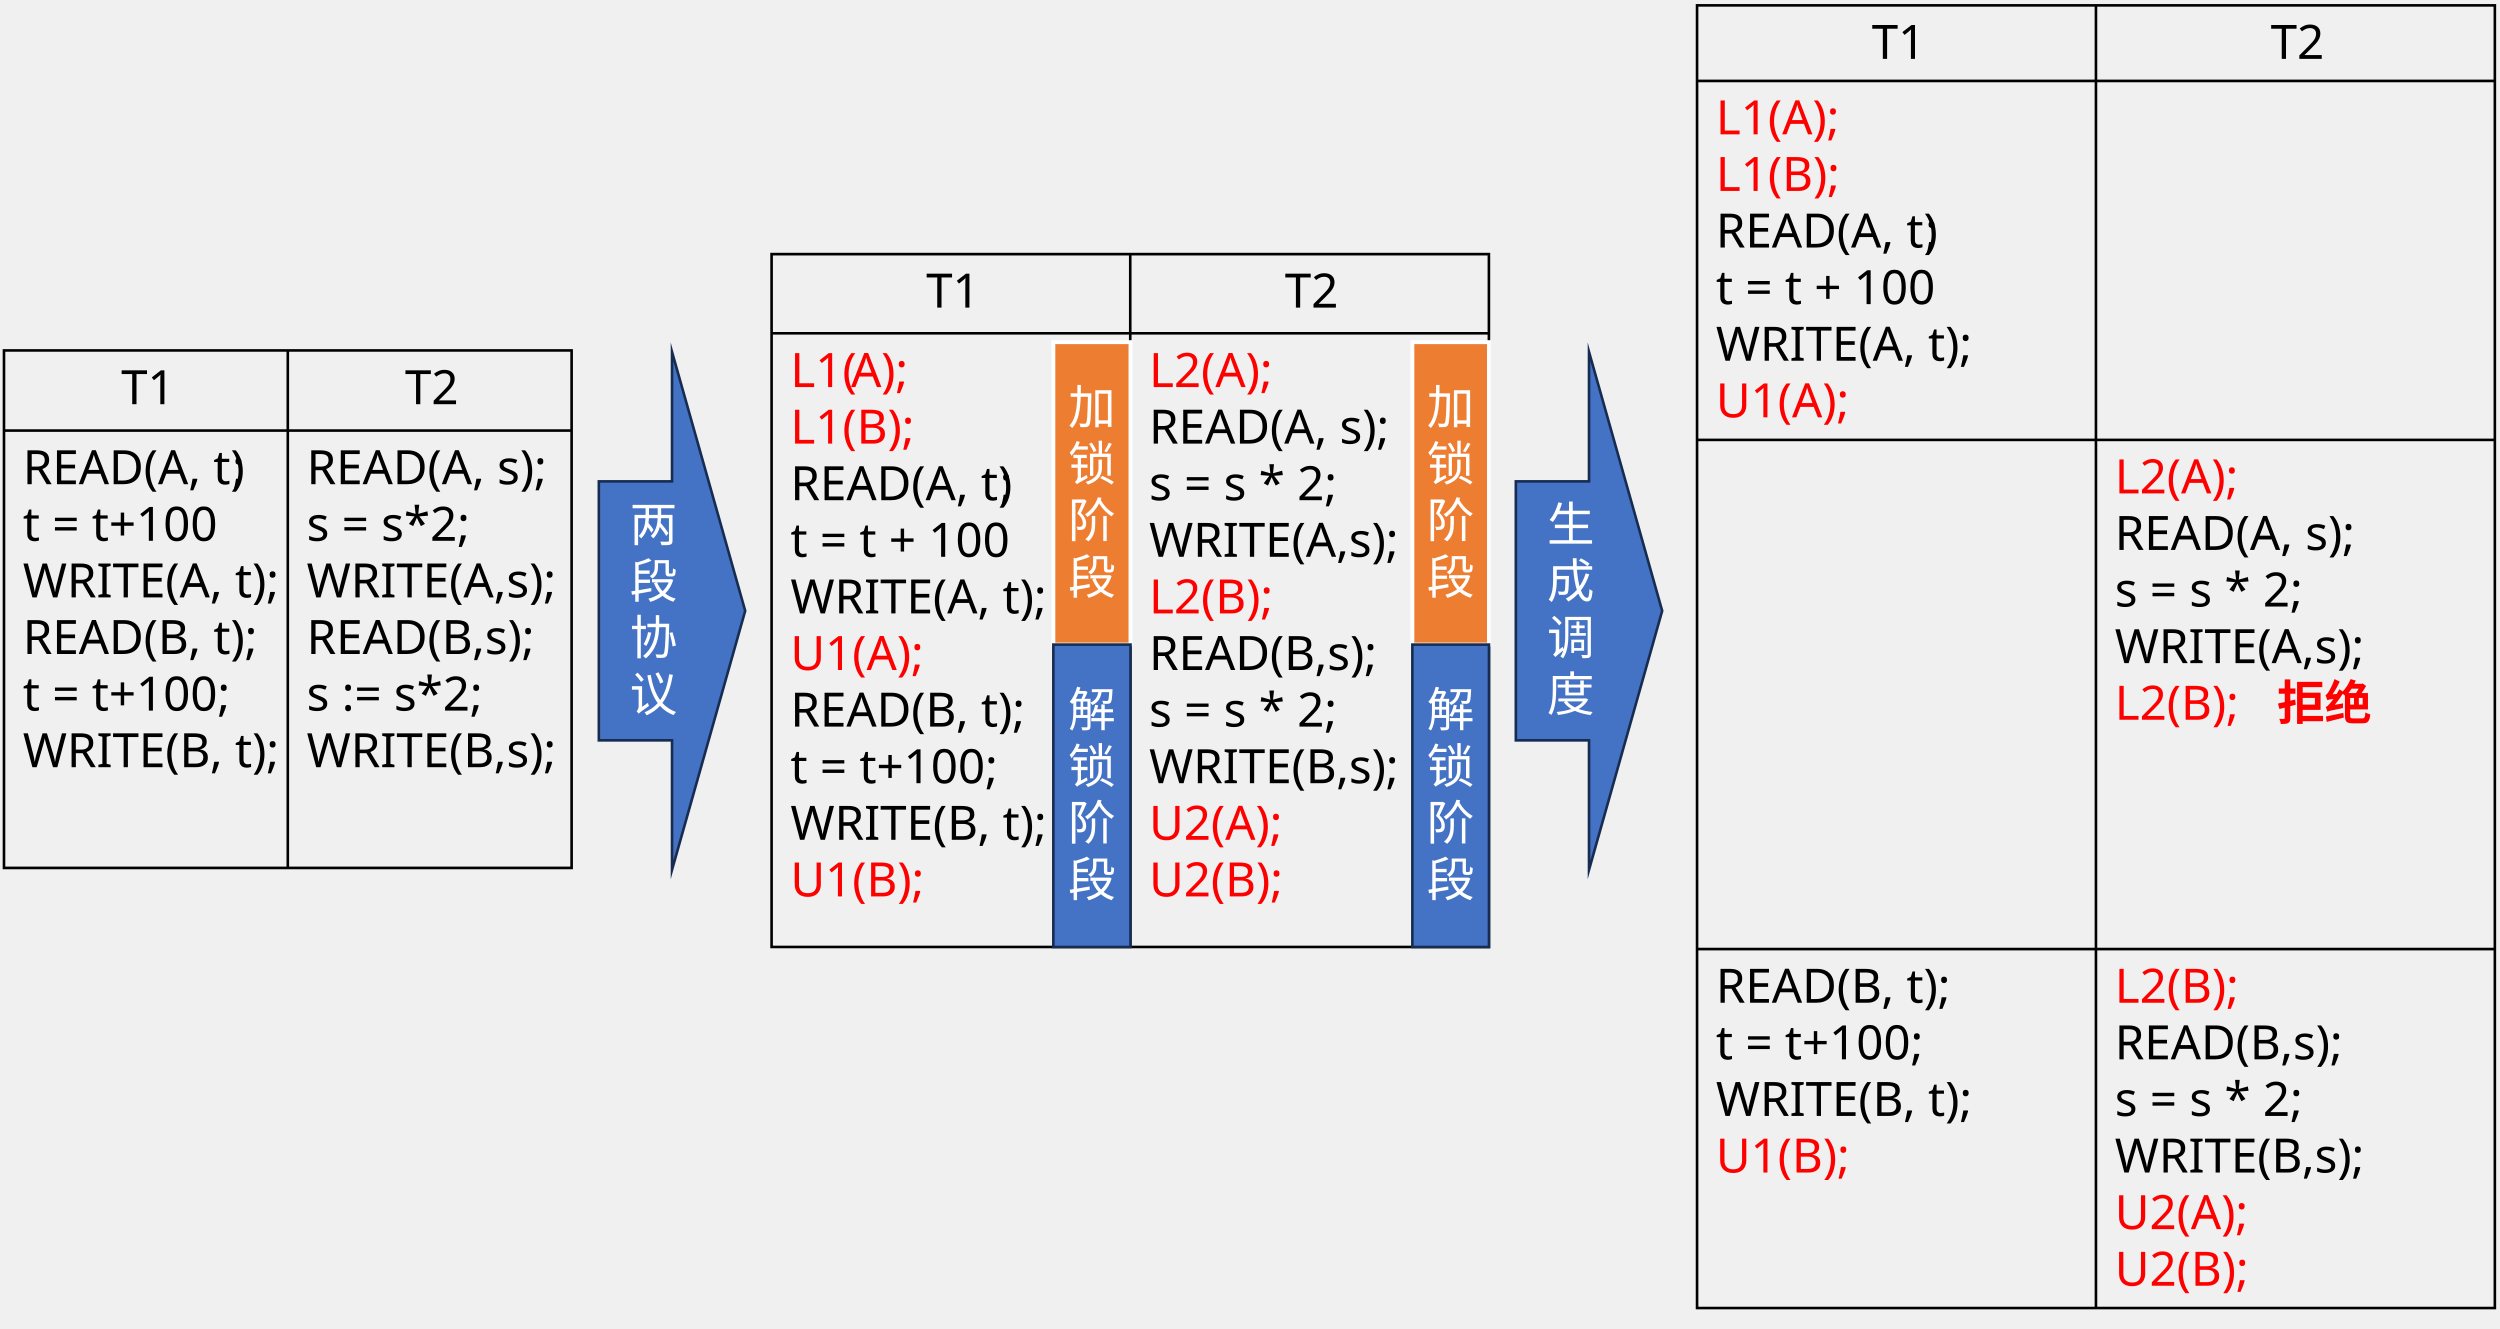
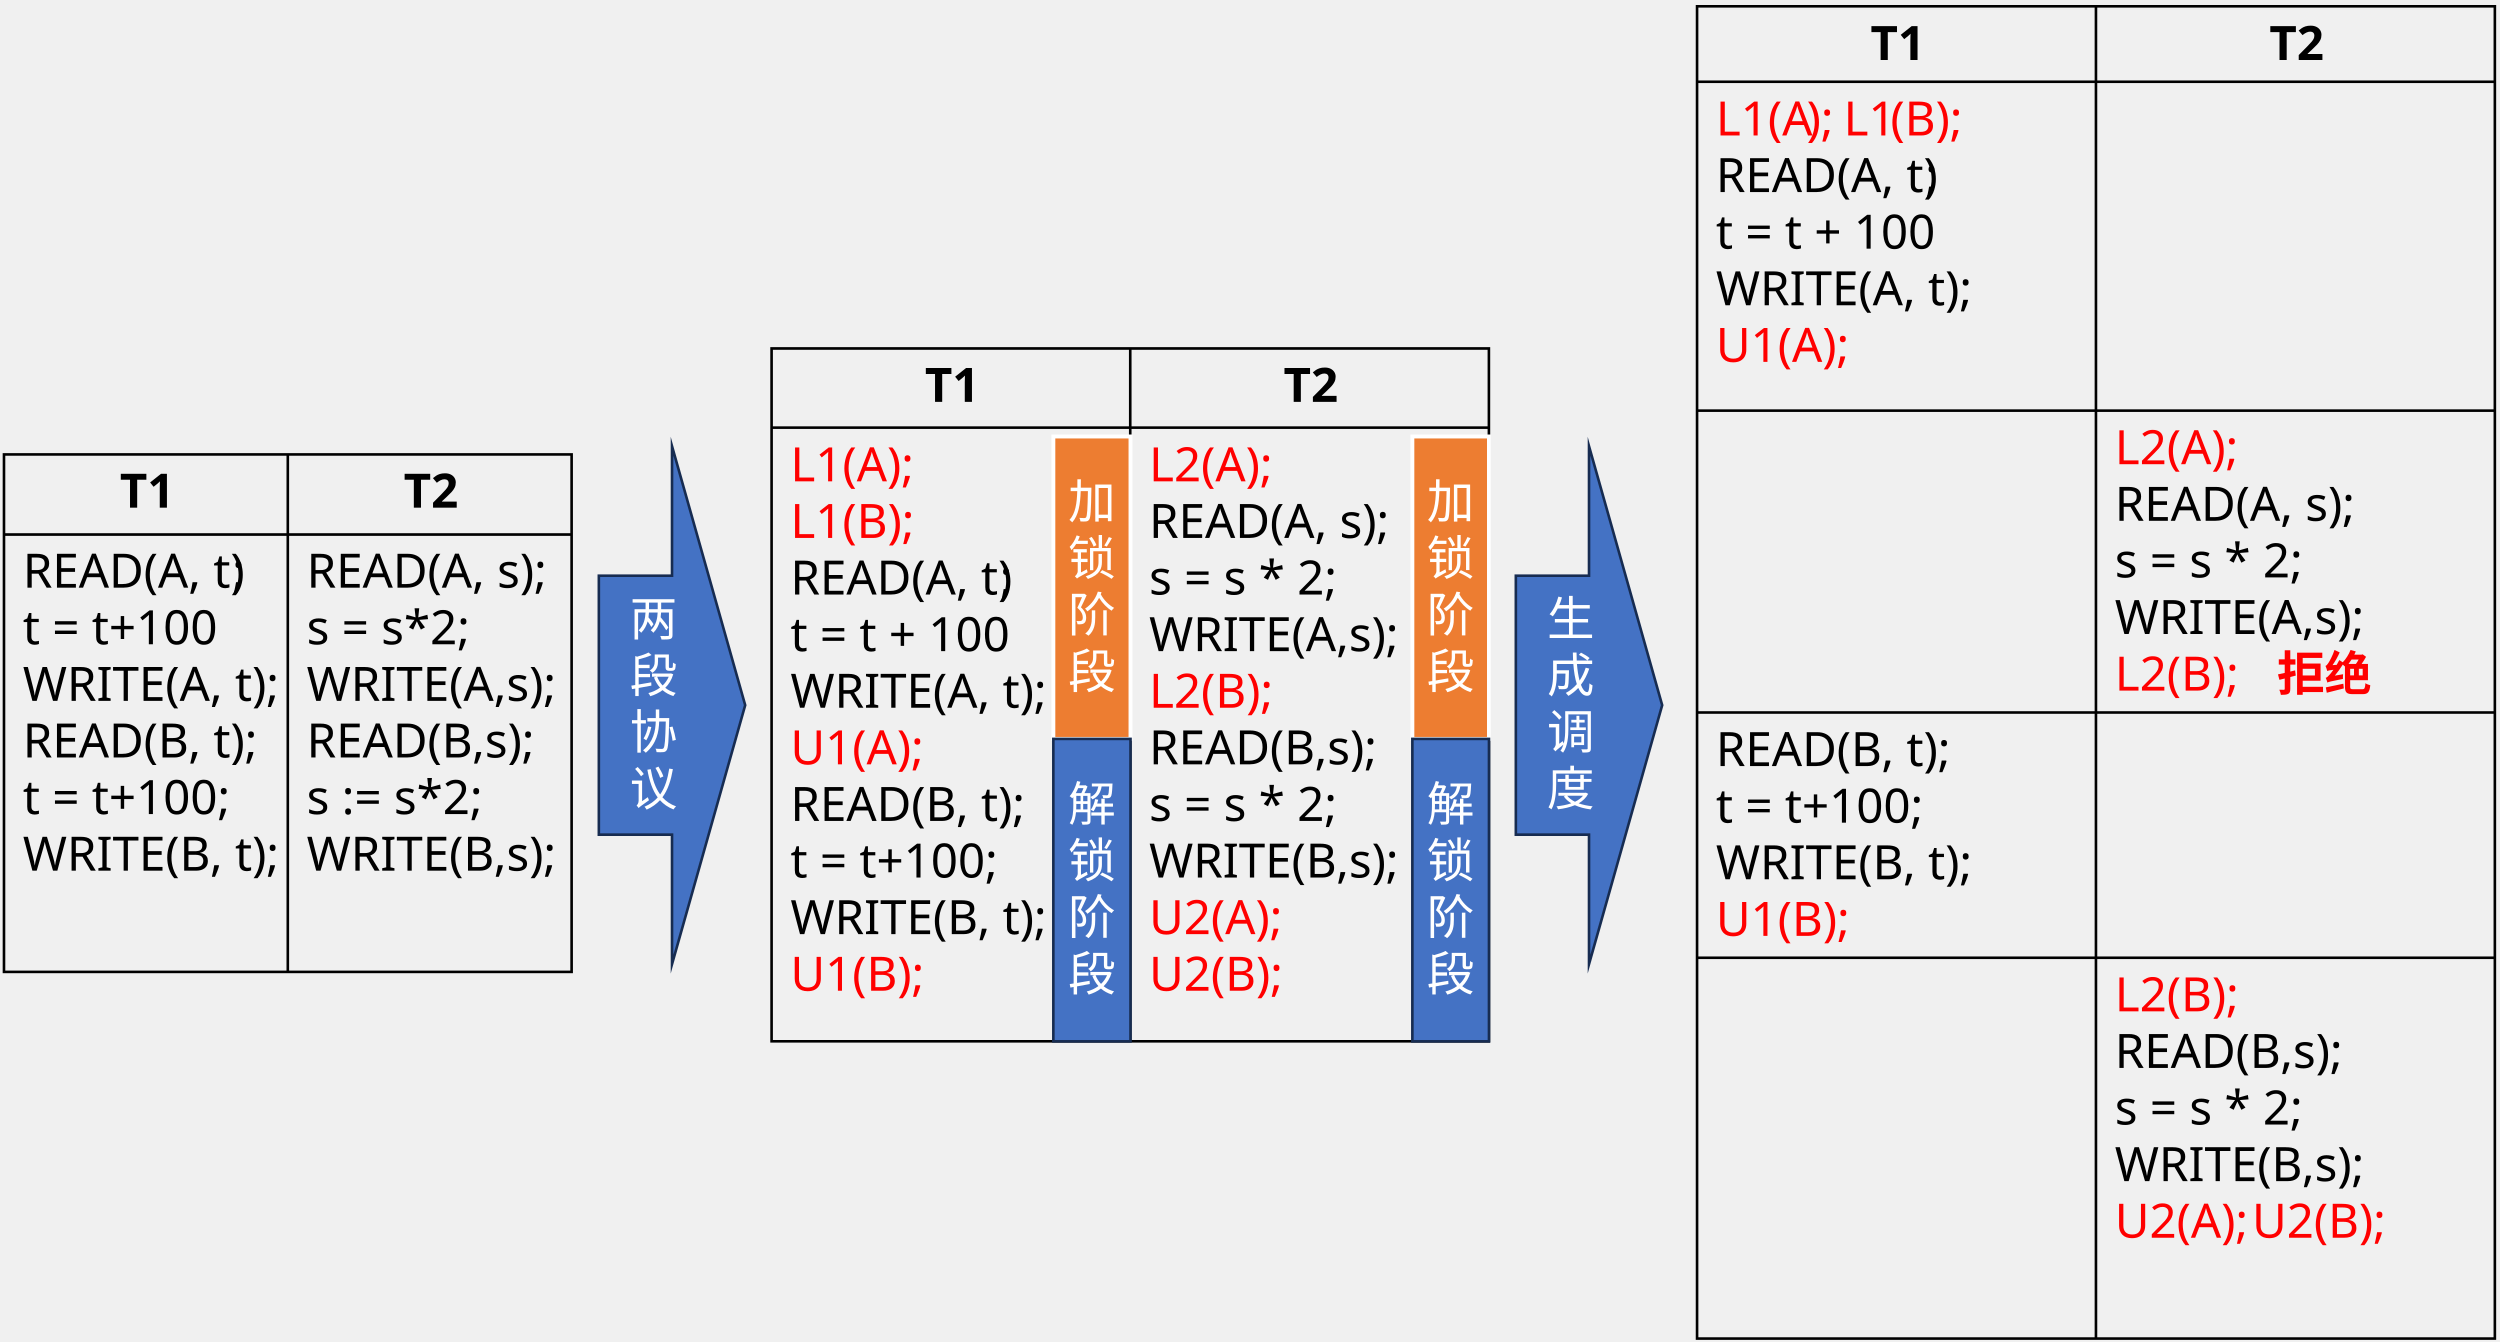
- <svg xmlns="http://www.w3.org/2000/svg" xml:space="preserve" width="4373" height="2324" overflow="hidden">
-   <path fill="none" stroke="#000" stroke-linejoin="round" stroke-miterlimit="10" stroke-width="4.583" d="M503.425 610.719v909.751M4.678 753.13h997.492M6.97 610.719v909.751M999.88 610.719v909.751M4.678 613.011h997.492M4.678 1518.18h997.492" />
-   <text font-family="DengXian,DengXian_MSFontService,sans-serif" font-size="83" font-weight="400" transform="translate(708.398 707)">T2</text>
-   <text font-family="DengXian,DengXian_MSFontService,sans-serif" font-size="83" font-weight="400" transform="translate(211.942 707)">T1</text>
-   <text font-family="DengXian,DengXian_MSFontService,sans-serif" font-size="83" font-weight="400" transform="translate(536.425 847)">READ(A, s);</text>
-   <text font-family="DengXian,DengXian_MSFontService,sans-serif" font-size="83" font-weight="400" transform="translate(536.425 946)">s = s*2;</text>
-   <text font-family="DengXian,DengXian_MSFontService,sans-serif" font-size="83" font-weight="400" transform="translate(536.425 1045)">WRITE(A,s);</text>
-   <text font-family="DengXian,DengXian_MSFontService,sans-serif" font-size="83" font-weight="400" transform="translate(536.425 1144)">READ(B,s);</text>
-   <text font-family="DengXian,DengXian_MSFontService,sans-serif" font-size="83" font-weight="400" transform="translate(536.425 1243)">s := s*2;</text>
-   <text font-family="DengXian,DengXian_MSFontService,sans-serif" font-size="83" font-weight="400" transform="translate(536.425 1342)">WRITE(B,s);</text>
-   <text font-family="DengXian,DengXian_MSFontService,sans-serif" font-size="83" font-weight="400" transform="translate(39.97 847)">READ(A, t)</text>
-   <text font-family="DengXian,DengXian_MSFontService,sans-serif" font-size="83" font-weight="400" transform="translate(406.063 847)">;</text>
-   <text font-family="DengXian,DengXian_MSFontService,sans-serif" font-size="83" font-weight="400" transform="translate(39.97 946)">t = t+100</text>
-   <text font-family="DengXian,DengXian_MSFontService,sans-serif" font-size="83" font-weight="400" transform="translate(39.97 1045)">WRITE(A, t);</text>
-   <text font-family="DengXian,DengXian_MSFontService,sans-serif" font-size="83" font-weight="400" transform="translate(39.97 1144)">READ(B, t);</text>
-   <text font-family="DengXian,DengXian_MSFontService,sans-serif" font-size="83" font-weight="400" transform="translate(39.97 1243)">t = t+100;</text>
-   <text font-family="DengXian,DengXian_MSFontService,sans-serif" font-size="83" font-weight="400" transform="translate(39.97 1342)">WRITE(B, t);</text>
-   <path fill="none" stroke="#000" stroke-linejoin="round" stroke-miterlimit="10" stroke-width="4.583" d="M1977.02 442.246V1658.75M1347.37 583.043h1259.3M1349.67 442.246V1658.75M2604.38 442.246V1658.75M1347.37 444.537h1259.3M1347.37 1656.46h1259.3" />
-   <text font-family="DengXian,DengXian_MSFontService,sans-serif" font-size="83" font-weight="400" transform="translate(2247.45 538)">T2</text>
-   <text font-family="DengXian,DengXian_MSFontService,sans-serif" font-size="83" font-weight="400" transform="translate(1620.09 538)">T1</text>
-   <text fill="red" font-family="DengXian,DengXian_MSFontService,sans-serif" font-size="83" font-weight="400" transform="translate(2010.02 677)">L2(A);</text>
-   <text font-family="DengXian,DengXian_MSFontService,sans-serif" font-size="83" font-weight="400" transform="translate(2010.02 776)">READ(A, s);</text>
-   <text font-family="DengXian,DengXian_MSFontService,sans-serif" font-size="83" font-weight="400" transform="translate(2010.02 875)">s = s * 2;</text>
-   <text font-family="DengXian,DengXian_MSFontService,sans-serif" font-size="83" font-weight="400" transform="translate(2010.02 974)">WRITE(A,s);</text>
-   <text fill="red" font-family="DengXian,DengXian_MSFontService,sans-serif" font-size="83" font-weight="400" transform="translate(2010.02 1073)">L2(B);</text>
-   <text font-family="DengXian,DengXian_MSFontService,sans-serif" font-size="83" font-weight="400" transform="translate(2010.02 1172)">READ(B,s);</text>
-   <text font-family="DengXian,DengXian_MSFontService,sans-serif" font-size="83" font-weight="400" transform="translate(2010.02 1271)">s = s * 2;</text>
-   <text font-family="DengXian,DengXian_MSFontService,sans-serif" font-size="83" font-weight="400" transform="translate(2010.02 1370)">WRITE(B,s);</text>
-   <text fill="red" font-family="DengXian,DengXian_MSFontService,sans-serif" font-size="83" font-weight="400" transform="translate(2010.02 1469)">U2(A);</text>
-   <text fill="red" font-family="DengXian,DengXian_MSFontService,sans-serif" font-size="83" font-weight="400" transform="translate(2010.02 1568)">U2(B);</text>
-   <text fill="red" font-family="DengXian,DengXian_MSFontService,sans-serif" font-size="83" font-weight="400" transform="translate(1382.67 677)">L1(</text>
-   <text fill="red" font-family="DengXian,DengXian_MSFontService,sans-serif" font-size="83" font-weight="400" transform="translate(1488.66 677)">A</text>
-   <text fill="red" font-family="DengXian,DengXian_MSFontService,sans-serif" font-size="83" font-weight="400" transform="translate(1541.36 677)">);</text>
-   <text fill="red" font-family="DengXian,DengXian_MSFontService,sans-serif" font-size="83" font-weight="400" transform="translate(1382.67 776)">L1(B);</text>
-   <text font-family="DengXian,DengXian_MSFontService,sans-serif" font-size="83" font-weight="400" transform="translate(1382.67 875)">READ(A, t)</text>
-   <text font-family="DengXian,DengXian_MSFontService,sans-serif" font-size="83" font-weight="400" transform="translate(1748.76 875)">;</text>
-   <text font-family="DengXian,DengXian_MSFontService,sans-serif" font-size="83" font-weight="400" transform="translate(1382.67 974)">t = t + 100</text>
-   <text font-family="DengXian,DengXian_MSFontService,sans-serif" font-size="83" font-weight="400" transform="translate(1382.67 1073)">WRITE(A, t);</text>
-   <text fill="red" font-family="DengXian,DengXian_MSFontService,sans-serif" font-size="83" font-weight="400" transform="translate(1382.67 1172)">U1(A);</text>
-   <text font-family="DengXian,DengXian_MSFontService,sans-serif" font-size="83" font-weight="400" transform="translate(1382.67 1271)">READ(B, t);</text>
-   <text font-family="DengXian,DengXian_MSFontService,sans-serif" font-size="83" font-weight="400" transform="translate(1382.67 1370)">t = t+100;</text>
-   <text font-family="DengXian,DengXian_MSFontService,sans-serif" font-size="83" font-weight="400" transform="translate(1382.67 1469)">WRITE(B, t);</text>
-   <text fill="red" font-family="DengXian,DengXian_MSFontService,sans-serif" font-size="83" font-weight="400" transform="translate(1382.67 1568)">U1(B);</text>
-   <path fill="#ed7d31" stroke="#fff" stroke-miterlimit="8" stroke-width="6.875" d="M2470.5 598.5h134v529h-134z" />
-   <text fill="#fff" font-family="DengXian,DengXian_MSFontService,sans-serif" font-size="83" font-weight="400" transform="translate(2495.74 742)">加</text>
-   <text fill="#fff" font-family="DengXian,DengXian_MSFontService,sans-serif" font-size="83" font-weight="400" transform="translate(2495.74 841)">锁</text>
-   <text fill="#fff" font-family="DengXian,DengXian_MSFontService,sans-serif" font-size="83" font-weight="400" transform="translate(2495.74 940)">阶</text>
-   <text fill="#fff" font-family="DengXian,DengXian_MSFontService,sans-serif" font-size="83" font-weight="400" transform="translate(2495.74 1039)">段</text>
-   <path fill="#4472c4" stroke="#172c51" stroke-miterlimit="8" stroke-width="4.583" d="M2470.5 1127.5h134v529h-134z" />
-   <text fill="#fff" font-family="DengXian,DengXian_MSFontService,sans-serif" font-size="83" font-weight="400" transform="translate(2495.74 1271)">解</text>
-   <text fill="#fff" font-family="DengXian,DengXian_MSFontService,sans-serif" font-size="83" font-weight="400" transform="translate(2495.74 1370)">锁</text>
-   <text fill="#fff" font-family="DengXian,DengXian_MSFontService,sans-serif" font-size="83" font-weight="400" transform="translate(2495.74 1469)">阶</text>
-   <text fill="#fff" font-family="DengXian,DengXian_MSFontService,sans-serif" font-size="83" font-weight="400" transform="translate(2495.74 1568)">段</text>
-   <path fill="none" stroke="#000" stroke-linejoin="round" stroke-miterlimit="10" stroke-width="4.583" d="M3666.24 7.093V2290.29M2966.2 141.571h1400.09M2966.2 769.456h1400.09M2966.2 1660.12h1400.09M2968.49 7.093V2290.29M4364 7.093V2290.29M2966.2 9.385h1400.09M2966.2 2288h1400.09" />
-   <text font-family="DengXian,DengXian_MSFontService,sans-serif" font-size="83" font-weight="400" transform="translate(3971.87 103)">T2</text>
-   <text font-family="DengXian,DengXian_MSFontService,sans-serif" font-size="83" font-weight="400" transform="translate(3274.11 103)">T1</text>
-   <text fill="red" font-family="DengXian,DengXian_MSFontService,sans-serif" font-size="83" font-weight="400" transform="translate(3001.49 235)">L1(A);</text>
-   <text fill="red" font-family="DengXian,DengXian_MSFontService,sans-serif" font-size="83" font-weight="400" transform="translate(3001.49 334)">L1(B);</text>
-   <text font-family="DengXian,DengXian_MSFontService,sans-serif" font-size="83" font-weight="400" transform="translate(3001.49 433)">READ(A, t)</text>
-   <text font-family="DengXian,DengXian_MSFontService,sans-serif" font-size="83" font-weight="400" transform="translate(3367.58 433)">;</text>
-   <text font-family="DengXian,DengXian_MSFontService,sans-serif" font-size="83" font-weight="400" transform="translate(3001.49 532)">t = t + 100</text>
-   <text font-family="DengXian,DengXian_MSFontService,sans-serif" font-size="83" font-weight="400" transform="translate(3001.49 631)">WRITE(A, t);</text>
-   <text fill="red" font-family="DengXian,DengXian_MSFontService,sans-serif" font-size="83" font-weight="400" transform="translate(3001.49 730)">U1(A);</text>
-   <text fill="red" font-family="DengXian,DengXian_MSFontService,sans-serif" font-size="83" font-weight="400" transform="translate(3699.24 863)">L2(A);</text>
-   <text font-family="DengXian,DengXian_MSFontService,sans-serif" font-size="83" font-weight="400" transform="translate(3699.24 962)">READ(A, s);</text>
-   <text font-family="DengXian,DengXian_MSFontService,sans-serif" font-size="83" font-weight="400" transform="translate(3699.24 1061)">s = s * 2;</text>
-   <text font-family="DengXian,DengXian_MSFontService,sans-serif" font-size="83" font-weight="400" transform="translate(3699.24 1160)">WRITE(A,s);</text>
-   <text fill="red" font-family="DengXian,DengXian_MSFontService,sans-serif" font-size="83" font-weight="400" transform="translate(3699.24 1259)">L2(B);</text>
-   <text fill="red" font-family="DengXian,DengXian_MSFontService,sans-serif" font-size="83" font-weight="700" transform="translate(3982.84 1259)">拒绝</text>
-   <text fill="red" font-family="DengXian,DengXian_MSFontService,sans-serif" font-size="83" font-weight="400" transform="translate(3699.24 1754)">L2(B);</text>
-   <text font-family="DengXian,DengXian_MSFontService,sans-serif" font-size="83" font-weight="400" transform="translate(3699.24 1853)">READ(B,s);</text>
-   <text font-family="DengXian,DengXian_MSFontService,sans-serif" font-size="83" font-weight="400" transform="translate(3699.24 1952)">s = s * 2;</text>
-   <text font-family="DengXian,DengXian_MSFontService,sans-serif" font-size="83" font-weight="400" transform="translate(3699.24 2051)">WRITE(B,s);</text>
-   <text fill="red" font-family="DengXian,DengXian_MSFontService,sans-serif" font-size="83" font-weight="400" transform="translate(3699.24 2150)">U2(A);</text>
-   <text fill="red" font-family="DengXian,DengXian_MSFontService,sans-serif" font-size="83" font-weight="400" transform="translate(3699.24 2249)">U2(B);</text>
-   <text font-family="DengXian,DengXian_MSFontService,sans-serif" font-size="83" font-weight="400" transform="translate(3001.49 1754)">READ(B, t);</text>
-   <text font-family="DengXian,DengXian_MSFontService,sans-serif" font-size="83" font-weight="400" transform="translate(3001.49 1853)">t = t+100;</text>
-   <text font-family="DengXian,DengXian_MSFontService,sans-serif" font-size="83" font-weight="400" transform="translate(3001.49 1952)">WRITE(B, t);</text>
-   <text fill="red" font-family="DengXian,DengXian_MSFontService,sans-serif" font-size="83" font-weight="400" transform="translate(3001.49 2051)">U1(B);</text>
-   <path fill="#ed7d31" stroke="#fff" stroke-miterlimit="8" stroke-width="6.875" d="M1842.5 598.5h135v529h-135z" />
-   <text fill="#fff" font-family="DengXian,DengXian_MSFontService,sans-serif" font-size="83" font-weight="400" transform="translate(1868.38 742)">加</text>
-   <text fill="#fff" font-family="DengXian,DengXian_MSFontService,sans-serif" font-size="83" font-weight="400" transform="translate(1868.38 841)">锁</text>
-   <text fill="#fff" font-family="DengXian,DengXian_MSFontService,sans-serif" font-size="83" font-weight="400" transform="translate(1868.38 940)">阶</text>
-   <text fill="#fff" font-family="DengXian,DengXian_MSFontService,sans-serif" font-size="83" font-weight="400" transform="translate(1868.38 1039)">段</text>
-   <path fill="#4472c4" stroke="#172c51" stroke-miterlimit="8" stroke-width="4.583" d="M1842.5 1127.5h135v529h-135z" />
-   <text fill="#fff" font-family="DengXian,DengXian_MSFontService,sans-serif" font-size="83" font-weight="400" transform="translate(1868.38 1271)">解</text>
-   <text fill="#fff" font-family="DengXian,DengXian_MSFontService,sans-serif" font-size="83" font-weight="400" transform="translate(1868.38 1370)">锁</text>
-   <text fill="#fff" font-family="DengXian,DengXian_MSFontService,sans-serif" font-size="83" font-weight="400" transform="translate(1868.38 1469)">阶</text>
-   <text fill="#fff" font-family="DengXian,DengXian_MSFontService,sans-serif" font-size="83" font-weight="400" transform="translate(1868.38 1568)">段</text>
-   <path fill="#4472c4" fill-rule="evenodd" stroke="#172c51" stroke-miterlimit="8" stroke-width="4.583" d="M1047.5 842h128V615.5l128 453-128 453V1295h-128Z" />
-   <text fill="#fff" font-family="DengXian,DengXian_MSFontService,sans-serif" font-size="83" font-weight="400" transform="translate(1101.57 947)">两</text>
-   <text fill="#fff" font-family="DengXian,DengXian_MSFontService,sans-serif" font-size="83" font-weight="400" transform="translate(1101.57 1046)">段</text>
-   <text fill="#fff" font-family="DengXian,DengXian_MSFontService,sans-serif" font-size="83" font-weight="400" transform="translate(1101.57 1145)">协</text>
-   <text fill="#fff" font-family="DengXian,DengXian_MSFontService,sans-serif" font-size="83" font-weight="400" transform="translate(1101.57 1244)">议</text>
-   <path fill="#4472c4" fill-rule="evenodd" stroke="#172c51" stroke-miterlimit="8" stroke-width="4.583" d="M2651.5 842h128V615.5l128 453-128 453V1295h-128Z" />
-   <text fill="#fff" font-family="DengXian,DengXian_MSFontService,sans-serif" font-size="83" font-weight="400" transform="translate(2706.07 947)">生</text>
-   <text fill="#fff" font-family="DengXian,DengXian_MSFontService,sans-serif" font-size="83" font-weight="400" transform="translate(2706.07 1046)">成</text>
-   <text fill="#fff" font-family="DengXian,DengXian_MSFontService,sans-serif" font-size="83" font-weight="400" transform="translate(2706.07 1145)">调</text>
-   <text fill="#fff" font-family="DengXian,DengXian_MSFontService,sans-serif" font-size="83" font-weight="400" transform="translate(2706.07 1244)">度</text>
+ <svg xmlns="http://www.w3.org/2000/svg" xml:space="preserve" width="4373" height="2347" overflow="hidden">
+   <path fill="none" stroke="#000" stroke-linejoin="round" stroke-miterlimit="10" stroke-width="4.583" d="M503.425 792.59v909.75M4.678 935h997.492M6.97 792.59v909.75M999.88 792.59v909.75M4.678 794.881h997.492M4.678 1700.05h997.492" />
+   <text font-family="DengXian,DengXian_MSFontService,sans-serif" font-size="83" font-weight="700" transform="translate(706.107 888)">T2</text>
+   <text font-family="DengXian,DengXian_MSFontService,sans-serif" font-size="83" font-weight="700" transform="translate(209.65 888)">T1</text>
+   <text font-family="DengXian,DengXian_MSFontService,sans-serif" font-size="83" font-weight="400" transform="translate(536.425 1028)">READ(A, s);</text>
+   <text font-family="DengXian,DengXian_MSFontService,sans-serif" font-size="83" font-weight="400" transform="translate(536.425 1127)">s = s*2;</text>
+   <text font-family="DengXian,DengXian_MSFontService,sans-serif" font-size="83" font-weight="400" transform="translate(536.425 1226)">WRITE(A,s);</text>
+   <text font-family="DengXian,DengXian_MSFontService,sans-serif" font-size="83" font-weight="400" transform="translate(536.425 1325)">READ(B,s);</text>
+   <text font-family="DengXian,DengXian_MSFontService,sans-serif" font-size="83" font-weight="400" transform="translate(536.425 1424)">s := s*2;</text>
+   <text font-family="DengXian,DengXian_MSFontService,sans-serif" font-size="83" font-weight="400" transform="translate(536.425 1523)">WRITE(B,s);</text>
+   <text font-family="DengXian,DengXian_MSFontService,sans-serif" font-size="83" font-weight="400" transform="translate(39.97 1028)">READ(A, t)</text>
+   <text font-family="DengXian,DengXian_MSFontService,sans-serif" font-size="83" font-weight="400" transform="translate(406.063 1028)">;</text>
+   <text font-family="DengXian,DengXian_MSFontService,sans-serif" font-size="83" font-weight="400" transform="translate(39.97 1127)">t = t+100</text>
+   <text font-family="DengXian,DengXian_MSFontService,sans-serif" font-size="83" font-weight="400" transform="translate(39.97 1226)">WRITE(A, t);</text>
+   <text font-family="DengXian,DengXian_MSFontService,sans-serif" font-size="83" font-weight="400" transform="translate(39.97 1325)">READ(B, t);</text>
+   <text font-family="DengXian,DengXian_MSFontService,sans-serif" font-size="83" font-weight="400" transform="translate(39.97 1424)">t = t+100;</text>
+   <text font-family="DengXian,DengXian_MSFontService,sans-serif" font-size="83" font-weight="400" transform="translate(39.97 1523)">WRITE(B, t);</text>
+   <path fill="none" stroke="#000" stroke-linejoin="round" stroke-miterlimit="10" stroke-width="4.583" d="M1977.02 607.246V1823.75M1347.37 748.043h1259.3M1349.67 607.246V1823.75M2604.38 607.246V1823.75M1347.37 609.537h1259.3M1347.37 1821.46h1259.3" />
+   <text font-family="DengXian,DengXian_MSFontService,sans-serif" font-size="83" font-weight="700" transform="translate(2245.15 703)">T2</text>
+   <text font-family="DengXian,DengXian_MSFontService,sans-serif" font-size="83" font-weight="700" transform="translate(1617.8 703)">T1</text>
+   <text fill="red" font-family="DengXian,DengXian_MSFontService,sans-serif" font-size="83" font-weight="400" transform="translate(2010.02 842)">L2(A);</text>
+   <text font-family="DengXian,DengXian_MSFontService,sans-serif" font-size="83" font-weight="400" transform="translate(2010.02 941)">READ(A, s);</text>
+   <text font-family="DengXian,DengXian_MSFontService,sans-serif" font-size="83" font-weight="400" transform="translate(2010.02 1040)">s = s * 2;</text>
+   <text font-family="DengXian,DengXian_MSFontService,sans-serif" font-size="83" font-weight="400" transform="translate(2010.02 1139)">WRITE(A,s);</text>
+   <text fill="red" font-family="DengXian,DengXian_MSFontService,sans-serif" font-size="83" font-weight="400" transform="translate(2010.02 1238)">L2(B);</text>
+   <text font-family="DengXian,DengXian_MSFontService,sans-serif" font-size="83" font-weight="400" transform="translate(2010.02 1337)">READ(B,s);</text>
+   <text font-family="DengXian,DengXian_MSFontService,sans-serif" font-size="83" font-weight="400" transform="translate(2010.02 1436)">s = s * 2;</text>
+   <text font-family="DengXian,DengXian_MSFontService,sans-serif" font-size="83" font-weight="400" transform="translate(2010.02 1535)">WRITE(B,s);</text>
+   <text fill="red" font-family="DengXian,DengXian_MSFontService,sans-serif" font-size="83" font-weight="400" transform="translate(2010.02 1634)">U2(A);</text>
+   <text fill="red" font-family="DengXian,DengXian_MSFontService,sans-serif" font-size="83" font-weight="400" transform="translate(2010.02 1733)">U2(B);</text>
+   <text fill="red" font-family="DengXian,DengXian_MSFontService,sans-serif" font-size="83" font-weight="400" transform="translate(1382.67 842)">L1(A);</text>
+   <text fill="red" font-family="DengXian,DengXian_MSFontService,sans-serif" font-size="83" font-weight="400" transform="translate(1382.67 941)">L1(B);</text>
+   <text font-family="DengXian,DengXian_MSFontService,sans-serif" font-size="83" font-weight="400" transform="translate(1382.67 1040)">READ(A, t)</text>
+   <text font-family="DengXian,DengXian_MSFontService,sans-serif" font-size="83" font-weight="400" transform="translate(1748.76 1040)">;</text>
+   <text font-family="DengXian,DengXian_MSFontService,sans-serif" font-size="83" font-weight="400" transform="translate(1382.67 1139)">t = t + 100</text>
+   <text font-family="DengXian,DengXian_MSFontService,sans-serif" font-size="83" font-weight="400" transform="translate(1382.67 1238)">WRITE(A, t);</text>
+   <text fill="red" font-family="DengXian,DengXian_MSFontService,sans-serif" font-size="83" font-weight="400" transform="translate(1382.67 1337)">U1(A);</text>
+   <text font-family="DengXian,DengXian_MSFontService,sans-serif" font-size="83" font-weight="400" transform="translate(1382.67 1436)">READ(B, t);</text>
+   <text font-family="DengXian,DengXian_MSFontService,sans-serif" font-size="83" font-weight="400" transform="translate(1382.67 1535)">t = t+100;</text>
+   <text font-family="DengXian,DengXian_MSFontService,sans-serif" font-size="83" font-weight="400" transform="translate(1382.67 1634)">WRITE(B, t);</text>
+   <text fill="red" font-family="DengXian,DengXian_MSFontService,sans-serif" font-size="83" font-weight="400" transform="translate(1382.67 1733)">U1(B);</text>
+   <path fill="#ed7d31" stroke="#fff" stroke-miterlimit="8" stroke-width="6.875" d="M2470.5 763.5h134v529h-134z" />
+   <text fill="#fff" font-family="DengXian,DengXian_MSFontService,sans-serif" font-size="83" font-weight="400" transform="translate(2495.74 907)">加</text>
+   <text fill="#fff" font-family="DengXian,DengXian_MSFontService,sans-serif" font-size="83" font-weight="400" transform="translate(2495.74 1006)">锁</text>
+   <text fill="#fff" font-family="DengXian,DengXian_MSFontService,sans-serif" font-size="83" font-weight="400" transform="translate(2495.74 1105)">阶</text>
+   <text fill="#fff" font-family="DengXian,DengXian_MSFontService,sans-serif" font-size="83" font-weight="400" transform="translate(2495.74 1204)">段</text>
+   <path fill="#4472c4" stroke="#172c51" stroke-miterlimit="8" stroke-width="4.583" d="M2470.5 1292.5h134v529h-134z" />
+   <text fill="#fff" font-family="DengXian,DengXian_MSFontService,sans-serif" font-size="83" font-weight="400" transform="translate(2495.74 1436)">解</text>
+   <text fill="#fff" font-family="DengXian,DengXian_MSFontService,sans-serif" font-size="83" font-weight="400" transform="translate(2495.74 1535)">锁</text>
+   <text fill="#fff" font-family="DengXian,DengXian_MSFontService,sans-serif" font-size="83" font-weight="400" transform="translate(2495.74 1634)">阶</text>
+   <text fill="#fff" font-family="DengXian,DengXian_MSFontService,sans-serif" font-size="83" font-weight="400" transform="translate(2495.74 1733)">段</text>
+   <path fill="none" stroke="#000" stroke-linejoin="round" stroke-miterlimit="10" stroke-width="4.583" d="M3666.24 8.709V2343.74M2966.2 143h1400.09M2966.2 718.307h1400.09M2966.2 1246.31h1400.09M2966.2 1675.31h1400.09M2968.49 8.709V2343.74M4364 8.709V2343.74M2966.2 11h1400.09M2966.2 2341.45h1400.09" />
+   <text font-family="DengXian,DengXian_MSFontService,sans-serif" font-size="83" font-weight="700" transform="translate(3969.57 105)">T2</text>
+   <text font-family="DengXian,DengXian_MSFontService,sans-serif" font-size="83" font-weight="700" transform="translate(3271.82 105)">T1</text>
+   <text fill="red" font-family="DengXian,DengXian_MSFontService,sans-serif" font-size="83" font-weight="400" transform="translate(3001.49 237)">L1(A</text>
+   <text fill="red" font-family="DengXian,DengXian_MSFontService,sans-serif" font-size="83" font-weight="400" transform="translate(3160.19 237)">);</text>
+   <text fill="red" font-family="DengXian,DengXian_MSFontService,sans-serif" font-size="83" font-weight="400" transform="translate(3224.92 237)">L1</text>
+   <text fill="red" font-family="DengXian,DengXian_MSFontService,sans-serif" font-size="83" font-weight="400" transform="translate(3306.85 237)">(B);</text>
+   <text font-family="DengXian,DengXian_MSFontService,sans-serif" font-size="83" font-weight="400" transform="translate(3001.49 336)">READ(A, t)</text>
+   <text font-family="DengXian,DengXian_MSFontService,sans-serif" font-size="83" font-weight="400" transform="translate(3367.58 336)">;</text>
+   <text font-family="DengXian,DengXian_MSFontService,sans-serif" font-size="83" font-weight="400" transform="translate(3001.49 435)">t = t + 100</text>
+   <text font-family="DengXian,DengXian_MSFontService,sans-serif" font-size="83" font-weight="400" transform="translate(3001.49 534)">WRITE(A, t);</text>
+   <text fill="red" font-family="DengXian,DengXian_MSFontService,sans-serif" font-size="83" font-weight="400" transform="translate(3001.49 633)">U1(A);</text>
+   <text fill="red" font-family="DengXian,DengXian_MSFontService,sans-serif" font-size="83" font-weight="400" transform="translate(3699.24 812)">L2(A);</text>
+   <text font-family="DengXian,DengXian_MSFontService,sans-serif" font-size="83" font-weight="400" transform="translate(3699.24 911)">READ(A, s);</text>
+   <text font-family="DengXian,DengXian_MSFontService,sans-serif" font-size="83" font-weight="400" transform="translate(3699.24 1010)">s = s * 2;</text>
+   <text font-family="DengXian,DengXian_MSFontService,sans-serif" font-size="83" font-weight="400" transform="translate(3699.24 1109)">WRITE(A,s);</text>
+   <text fill="red" font-family="DengXian,DengXian_MSFontService,sans-serif" font-size="83" font-weight="400" transform="translate(3699.24 1208)">L2(B);</text>
+   <text fill="red" font-family="DengXian,DengXian_MSFontService,sans-serif" font-size="83" font-weight="700" transform="translate(3982.84 1208)">拒绝</text>
+   <text font-family="DengXian,DengXian_MSFontService,sans-serif" font-size="83" font-weight="400" transform="translate(3001.49 1340)">READ(B, t);</text>
+   <text font-family="DengXian,DengXian_MSFontService,sans-serif" font-size="83" font-weight="400" transform="translate(3001.49 1439)">t = t+100;</text>
+   <text font-family="DengXian,DengXian_MSFontService,sans-serif" font-size="83" font-weight="400" transform="translate(3001.49 1538)">WRITE(B, t);</text>
+   <text fill="red" font-family="DengXian,DengXian_MSFontService,sans-serif" font-size="83" font-weight="400" transform="translate(3001.49 1637)">U1(B);</text>
+   <text fill="red" font-family="DengXian,DengXian_MSFontService,sans-serif" font-size="83" font-weight="400" transform="translate(3699.24 1769)">L2(B);</text>
+   <text font-family="DengXian,DengXian_MSFontService,sans-serif" font-size="83" font-weight="400" transform="translate(3699.24 1868)">READ(B,s);</text>
+   <text font-family="DengXian,DengXian_MSFontService,sans-serif" font-size="83" font-weight="400" transform="translate(3699.24 1967)">s = s * 2;</text>
+   <text font-family="DengXian,DengXian_MSFontService,sans-serif" font-size="83" font-weight="400" transform="translate(3699.24 2066)">WRITE(B,s);</text>
+   <text fill="red" font-family="DengXian,DengXian_MSFontService,sans-serif" font-size="83" font-weight="400" transform="translate(3699.24 2165)">U2(A);</text>
+   <text fill="red" font-family="DengXian,DengXian_MSFontService,sans-serif" font-size="83" font-weight="400" transform="translate(3939.3 2165)">U2(B);</text>
+   <path fill="#ed7d31" stroke="#fff" stroke-miterlimit="8" stroke-width="6.875" d="M1842.5 763.5h135v529h-135z" />
+   <text fill="#fff" font-family="DengXian,DengXian_MSFontService,sans-serif" font-size="83" font-weight="400" transform="translate(1868.38 907)">加</text>
+   <text fill="#fff" font-family="DengXian,DengXian_MSFontService,sans-serif" font-size="83" font-weight="400" transform="translate(1868.38 1006)">锁</text>
+   <text fill="#fff" font-family="DengXian,DengXian_MSFontService,sans-serif" font-size="83" font-weight="400" transform="translate(1868.38 1105)">阶</text>
+   <text fill="#fff" font-family="DengXian,DengXian_MSFontService,sans-serif" font-size="83" font-weight="400" transform="translate(1868.38 1204)">段</text>
+   <path fill="#4472c4" stroke="#172c51" stroke-miterlimit="8" stroke-width="4.583" d="M1842.5 1292.5h135v529h-135z" />
+   <text fill="#fff" font-family="DengXian,DengXian_MSFontService,sans-serif" font-size="83" font-weight="400" transform="translate(1868.38 1436)">解</text>
+   <text fill="#fff" font-family="DengXian,DengXian_MSFontService,sans-serif" font-size="83" font-weight="400" transform="translate(1868.38 1535)">锁</text>
+   <text fill="#fff" font-family="DengXian,DengXian_MSFontService,sans-serif" font-size="83" font-weight="400" transform="translate(1868.38 1634)">阶</text>
+   <text fill="#fff" font-family="DengXian,DengXian_MSFontService,sans-serif" font-size="83" font-weight="400" transform="translate(1868.38 1733)">段</text>
+   <path fill="#4472c4" fill-rule="evenodd" stroke="#172c51" stroke-miterlimit="8" stroke-width="4.583" d="M1047.5 1007h128V780.5l128 453-128 453V1460h-128Z" />
+   <text fill="#fff" font-family="DengXian,DengXian_MSFontService,sans-serif" font-size="83" font-weight="400" transform="translate(1101.57 1112)">两</text>
+   <text fill="#fff" font-family="DengXian,DengXian_MSFontService,sans-serif" font-size="83" font-weight="400" transform="translate(1101.57 1211)">段</text>
+   <text fill="#fff" font-family="DengXian,DengXian_MSFontService,sans-serif" font-size="83" font-weight="400" transform="translate(1101.57 1310)">协</text>
+   <text fill="#fff" font-family="DengXian,DengXian_MSFontService,sans-serif" font-size="83" font-weight="400" transform="translate(1101.57 1409)">议</text>
+   <path fill="#4472c4" fill-rule="evenodd" stroke="#172c51" stroke-miterlimit="8" stroke-width="4.583" d="M2651.5 1007h128V780.5l128 453-128 453V1460h-128Z" />
+   <text fill="#fff" font-family="DengXian,DengXian_MSFontService,sans-serif" font-size="83" font-weight="400" transform="translate(2706.07 1112)">生</text>
+   <text fill="#fff" font-family="DengXian,DengXian_MSFontService,sans-serif" font-size="83" font-weight="400" transform="translate(2706.07 1211)">成</text>
+   <text fill="#fff" font-family="DengXian,DengXian_MSFontService,sans-serif" font-size="83" font-weight="400" transform="translate(2706.07 1310)">调</text>
+   <text fill="#fff" font-family="DengXian,DengXian_MSFontService,sans-serif" font-size="83" font-weight="400" transform="translate(2706.07 1409)">度</text>
</svg>
